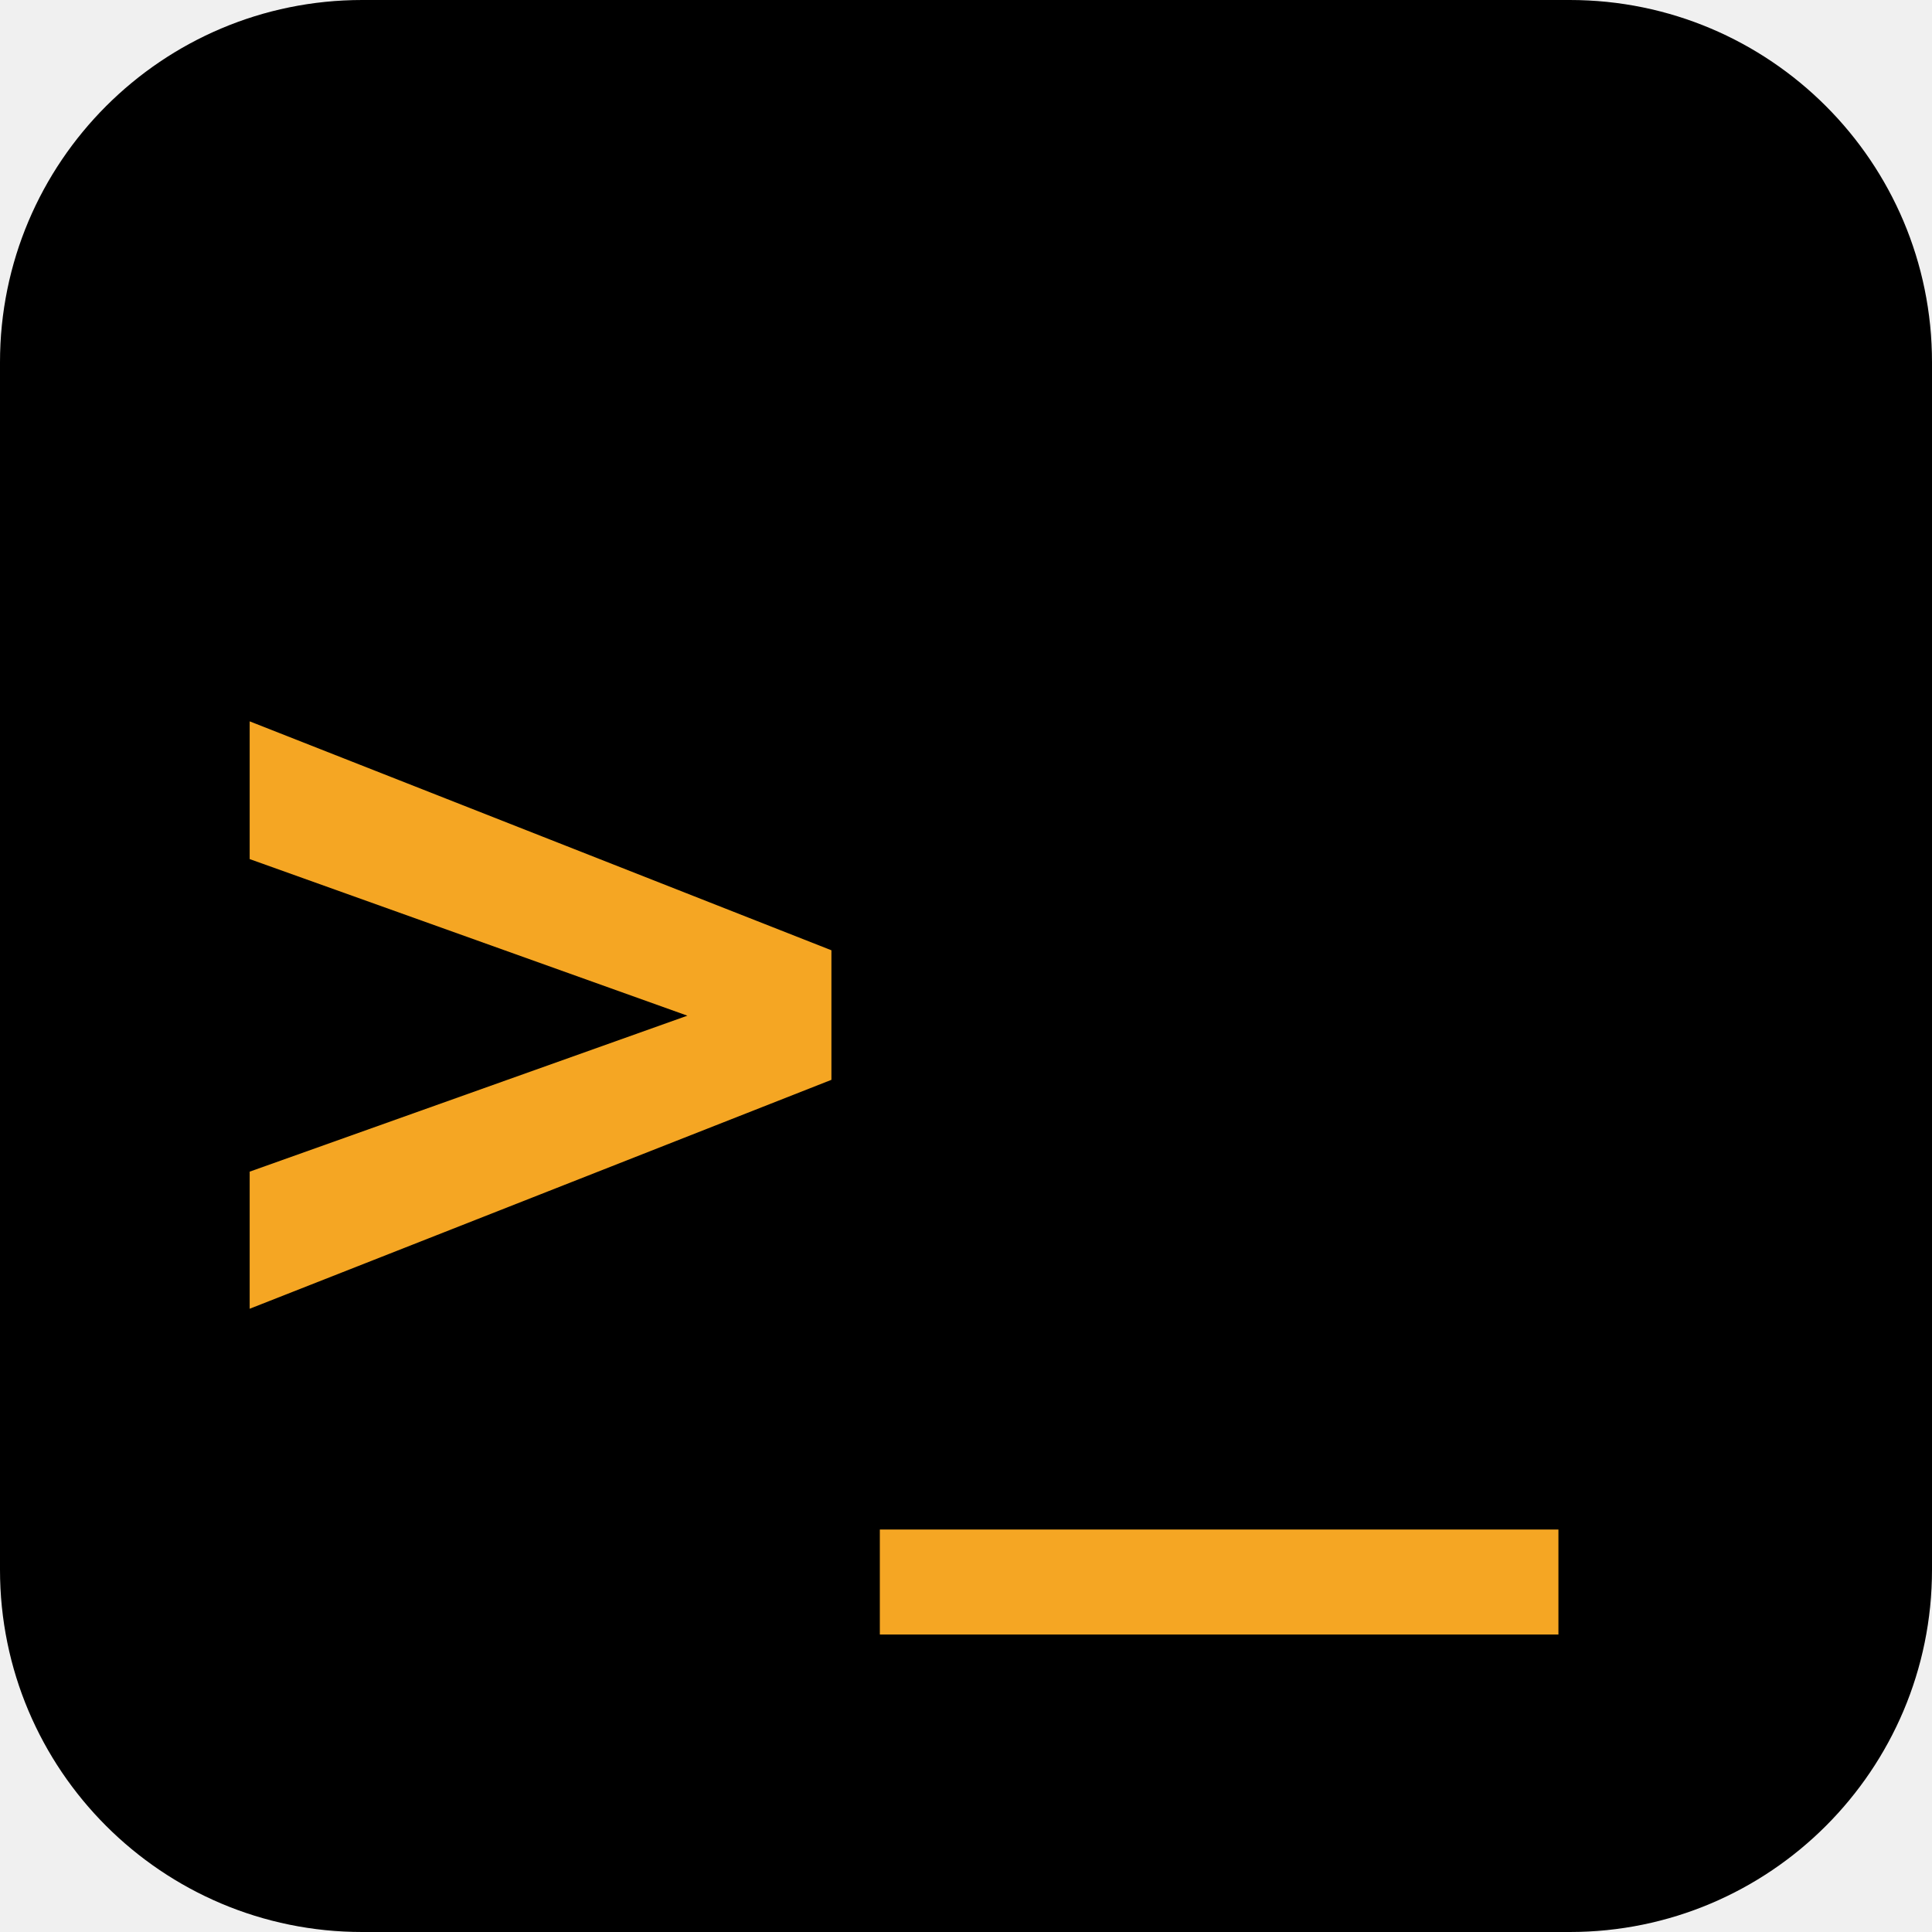
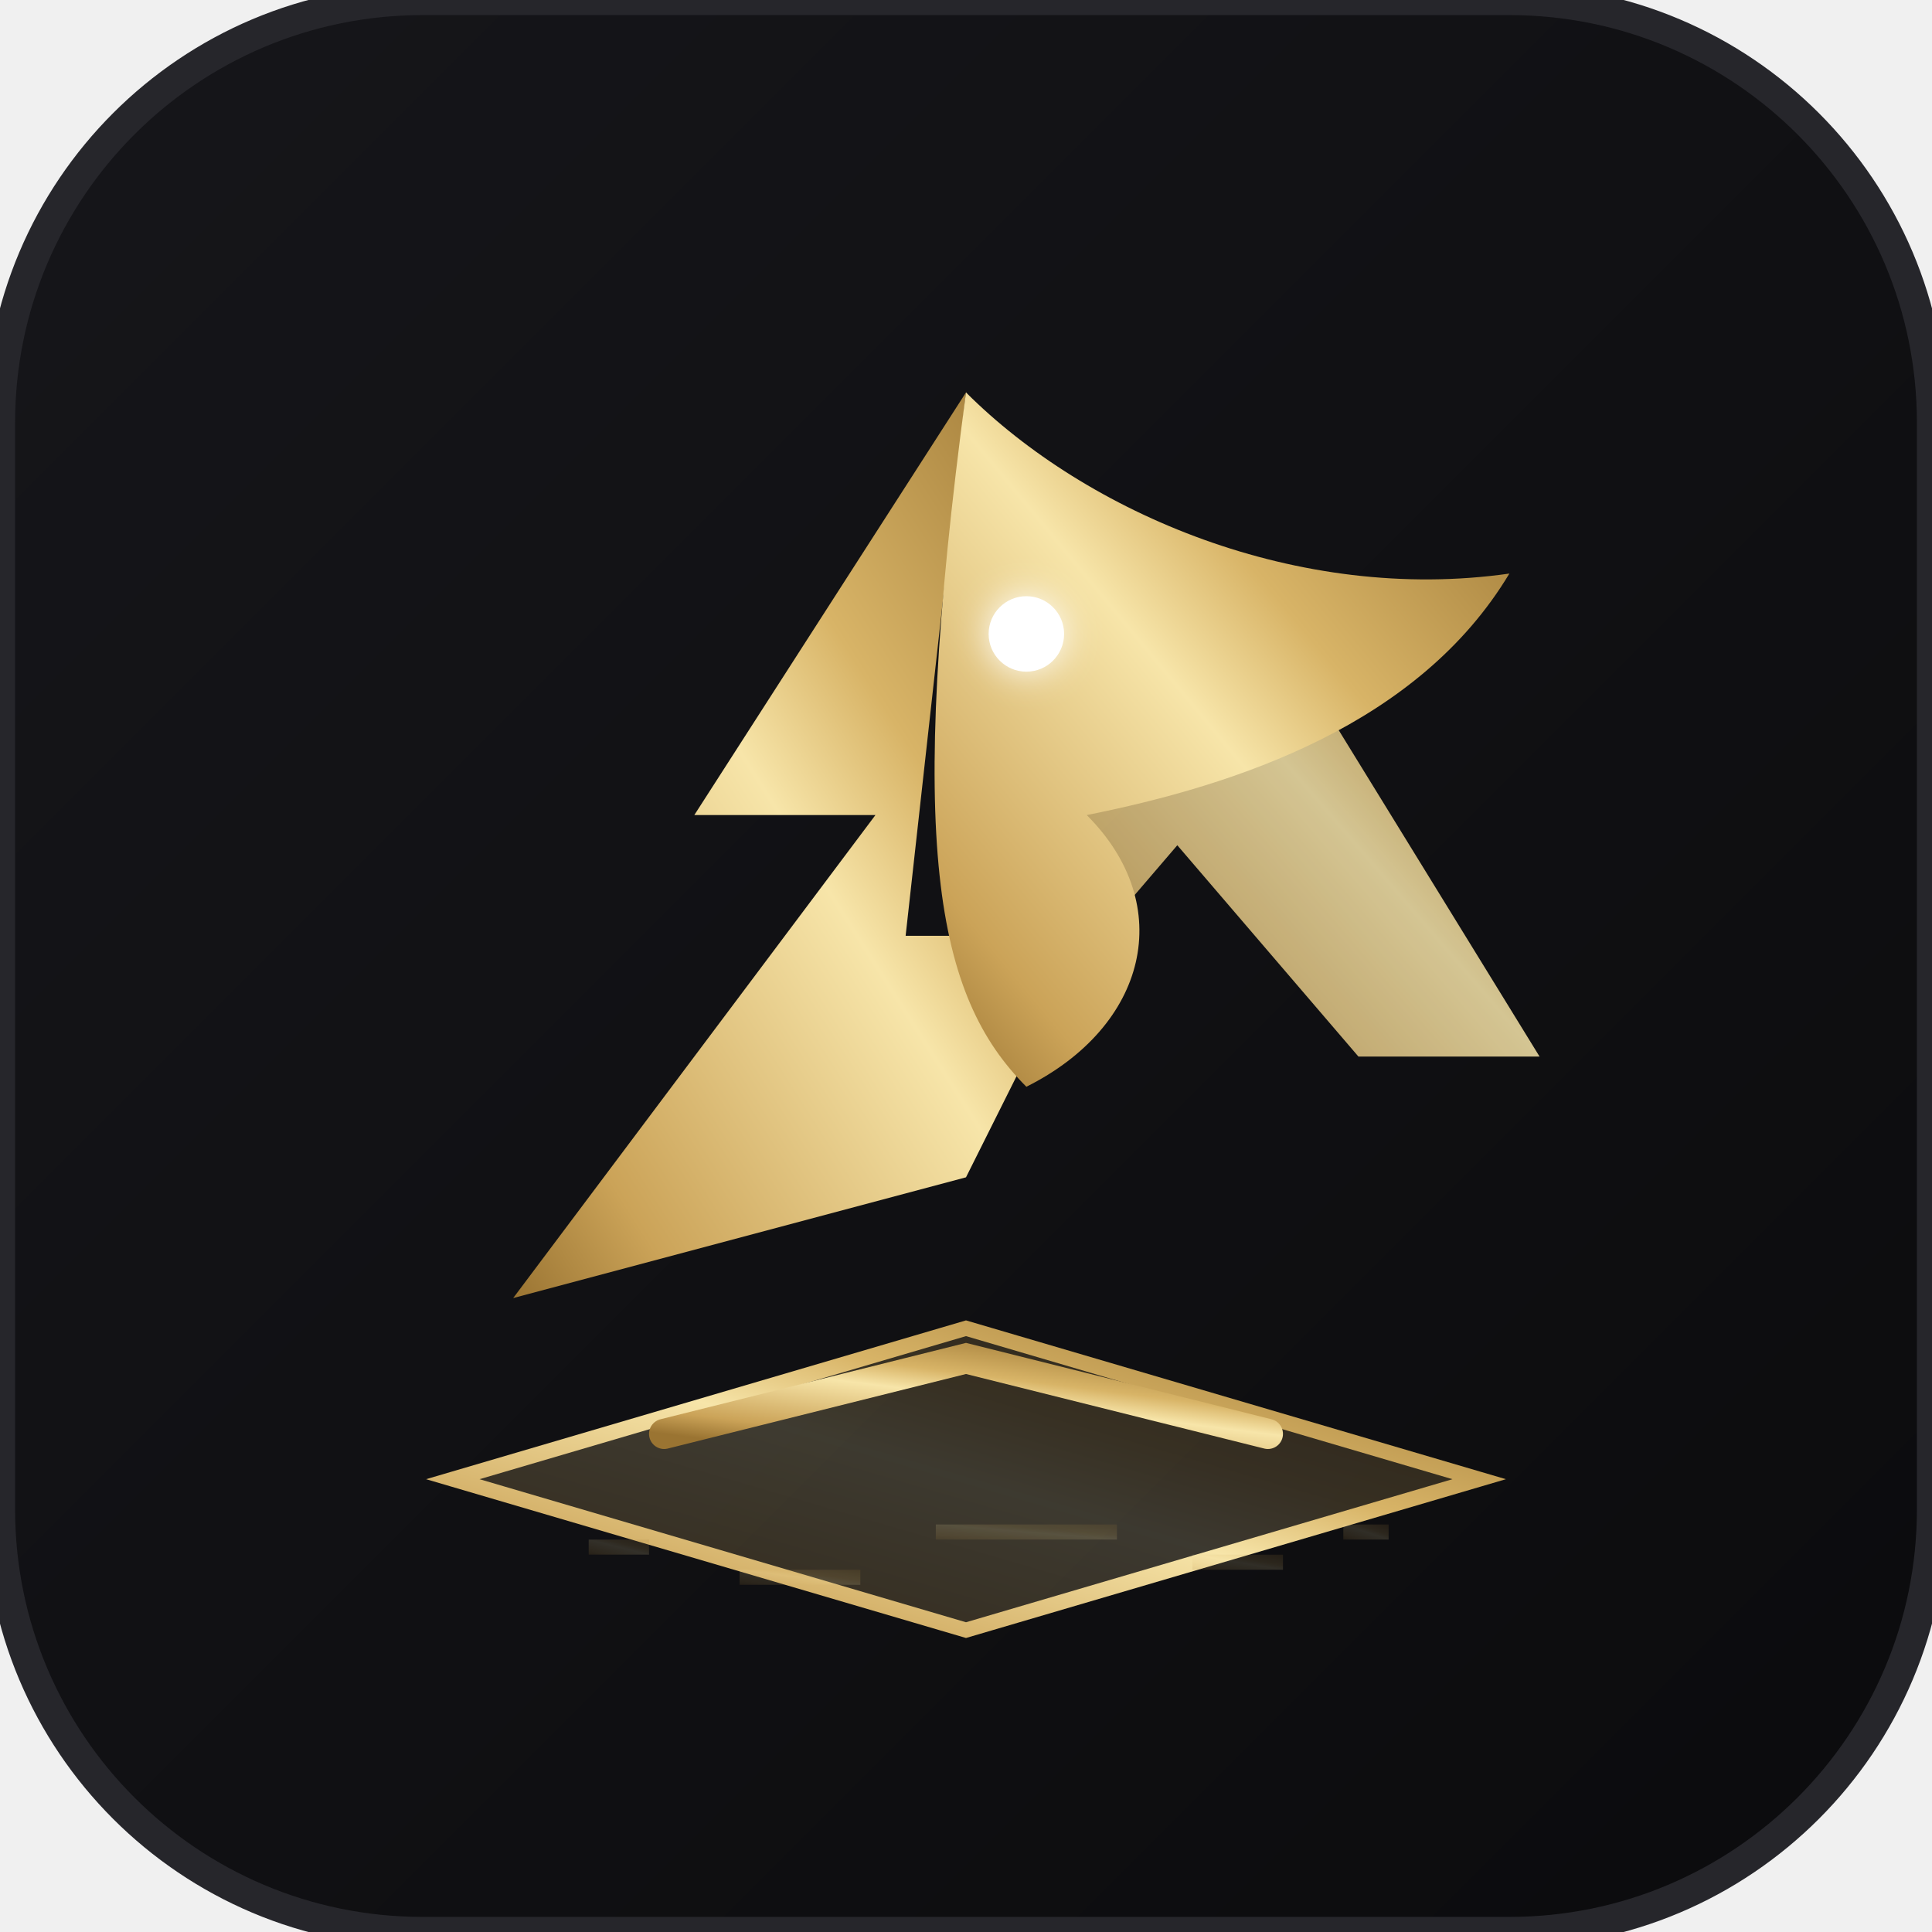
- <svg xmlns="http://www.w3.org/2000/svg" viewBox="0 0 48 48">
-   <rect width="48" height="48" rx="9" fill="#000" />
-   <text x="5" y="34" font-family="ui-monospace, SFMono-Regular, Menlo, Monaco, Consolas, monospace" font-size="28" font-weight="bold" fill="#F5A623">&gt;_</text>
+ <svg xmlns="http://www.w3.org/2000/svg" viewBox="0 0 128 128">
+   <defs>
+     <linearGradient id="gold-grad" x1="0%" y1="100%" x2="100%" y2="0%">
+       <stop offset="0%" stop-color="#9A7432" />
+       <stop offset="15%" stop-color="#CBA358" />
+       <stop offset="50%" stop-color="#F7E5A9" />
+       <stop offset="65%" stop-color="#D8B467" />
+       <stop offset="100%" stop-color="#9A7432" />
+     </linearGradient>
+     <linearGradient id="dark-grad" x1="0%" y1="0%" x2="100%" y2="100%">
+       <stop offset="0%" stop-color="#16161a" />
+       <stop offset="100%" stop-color="#0b0b0d" />
+     </linearGradient>
+     <filter id="star-glow" x="-50%" y="-50%" width="200%" height="200%">
+       <feGaussianBlur stdDeviation="1.2" result="blur" />
+       <feMerge>
+         <feMergeNode in="blur" />
+         <feMergeNode in="SourceGraphic" />
+       </feMerge>
+     </filter>
+   </defs>
+   <rect width="128" height="128" rx="28" fill="url(#dark-grad)" stroke="#26262b" stroke-width="2" />
+   <g transform="translate(14, 14)">
+     <path d="M50 12 L64 36 L72 30 L88 56 L76 56 L64 42 L52 56 Z" fill="url(#gold-grad)" opacity="0.85" />
+     <path d="M50 12 L32 40 L44 40 L20 72 L50 64 L58 48 L46 48 Z" fill="url(#gold-grad)" />
+     <path d="M50 12 C58 20 72 26 86 24 C80 34 68 38 58 40 C64 46 62 54 54 58 C48 52 46 42 50 12 Z" fill="url(#gold-grad)" />
+     <path d="M16 84 L50 74 L84 84 L50 94 Z" fill="url(#gold-grad)" stroke="url(#gold-grad)" stroke-width="1" fill-opacity="0.2" />
+     <path d="M30 81 L50 76 L70 81" stroke="url(#gold-grad)" stroke-width="2" stroke-linecap="round" fill="none" />
+     <circle cx="54" cy="28" r="2.5" fill="#ffffff" filter="url(#star-glow)" />
+     <g opacity="0.15" fill="url(#gold-grad)">
+       <rect x="25" y="88" width="4" height="1" />
+       <rect x="35" y="90" width="8" height="1" />
+       <rect x="48" y="87" width="12" height="1" />
+       <rect x="65" y="89" width="6" height="1" />
+       <rect x="75" y="87" width="3" height="1" />
+     </g>
+   </g>
</svg>
